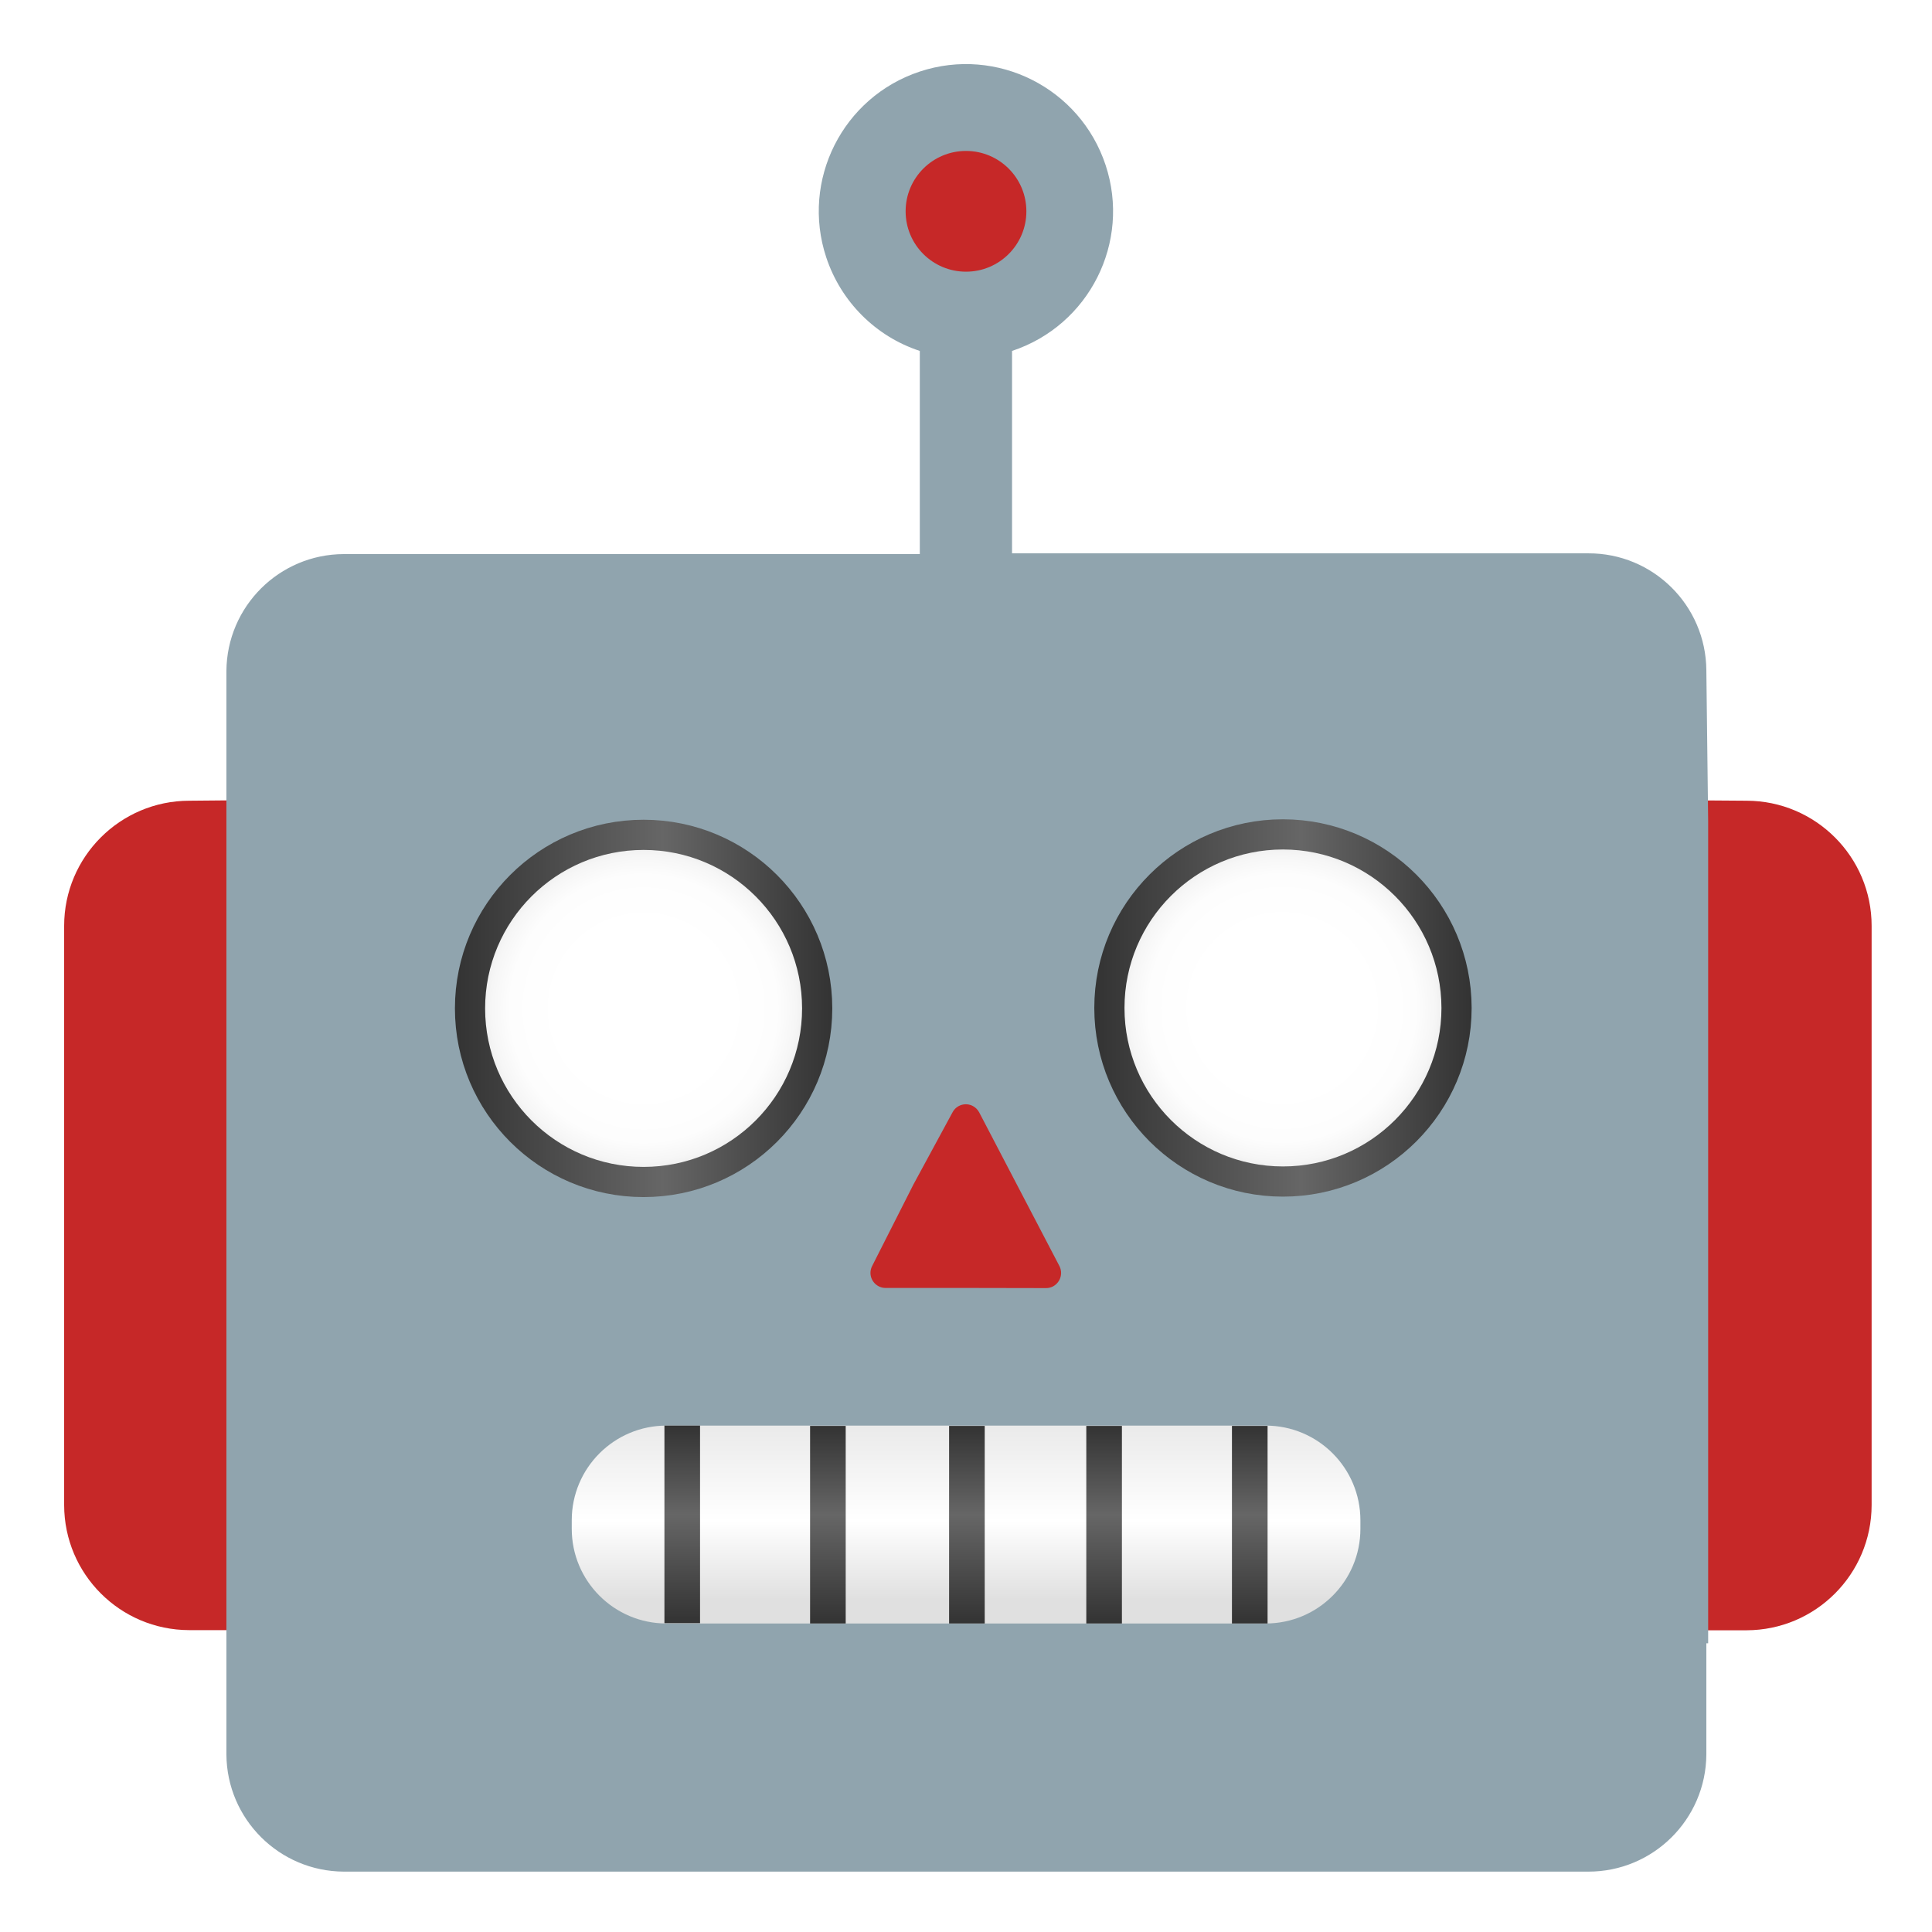
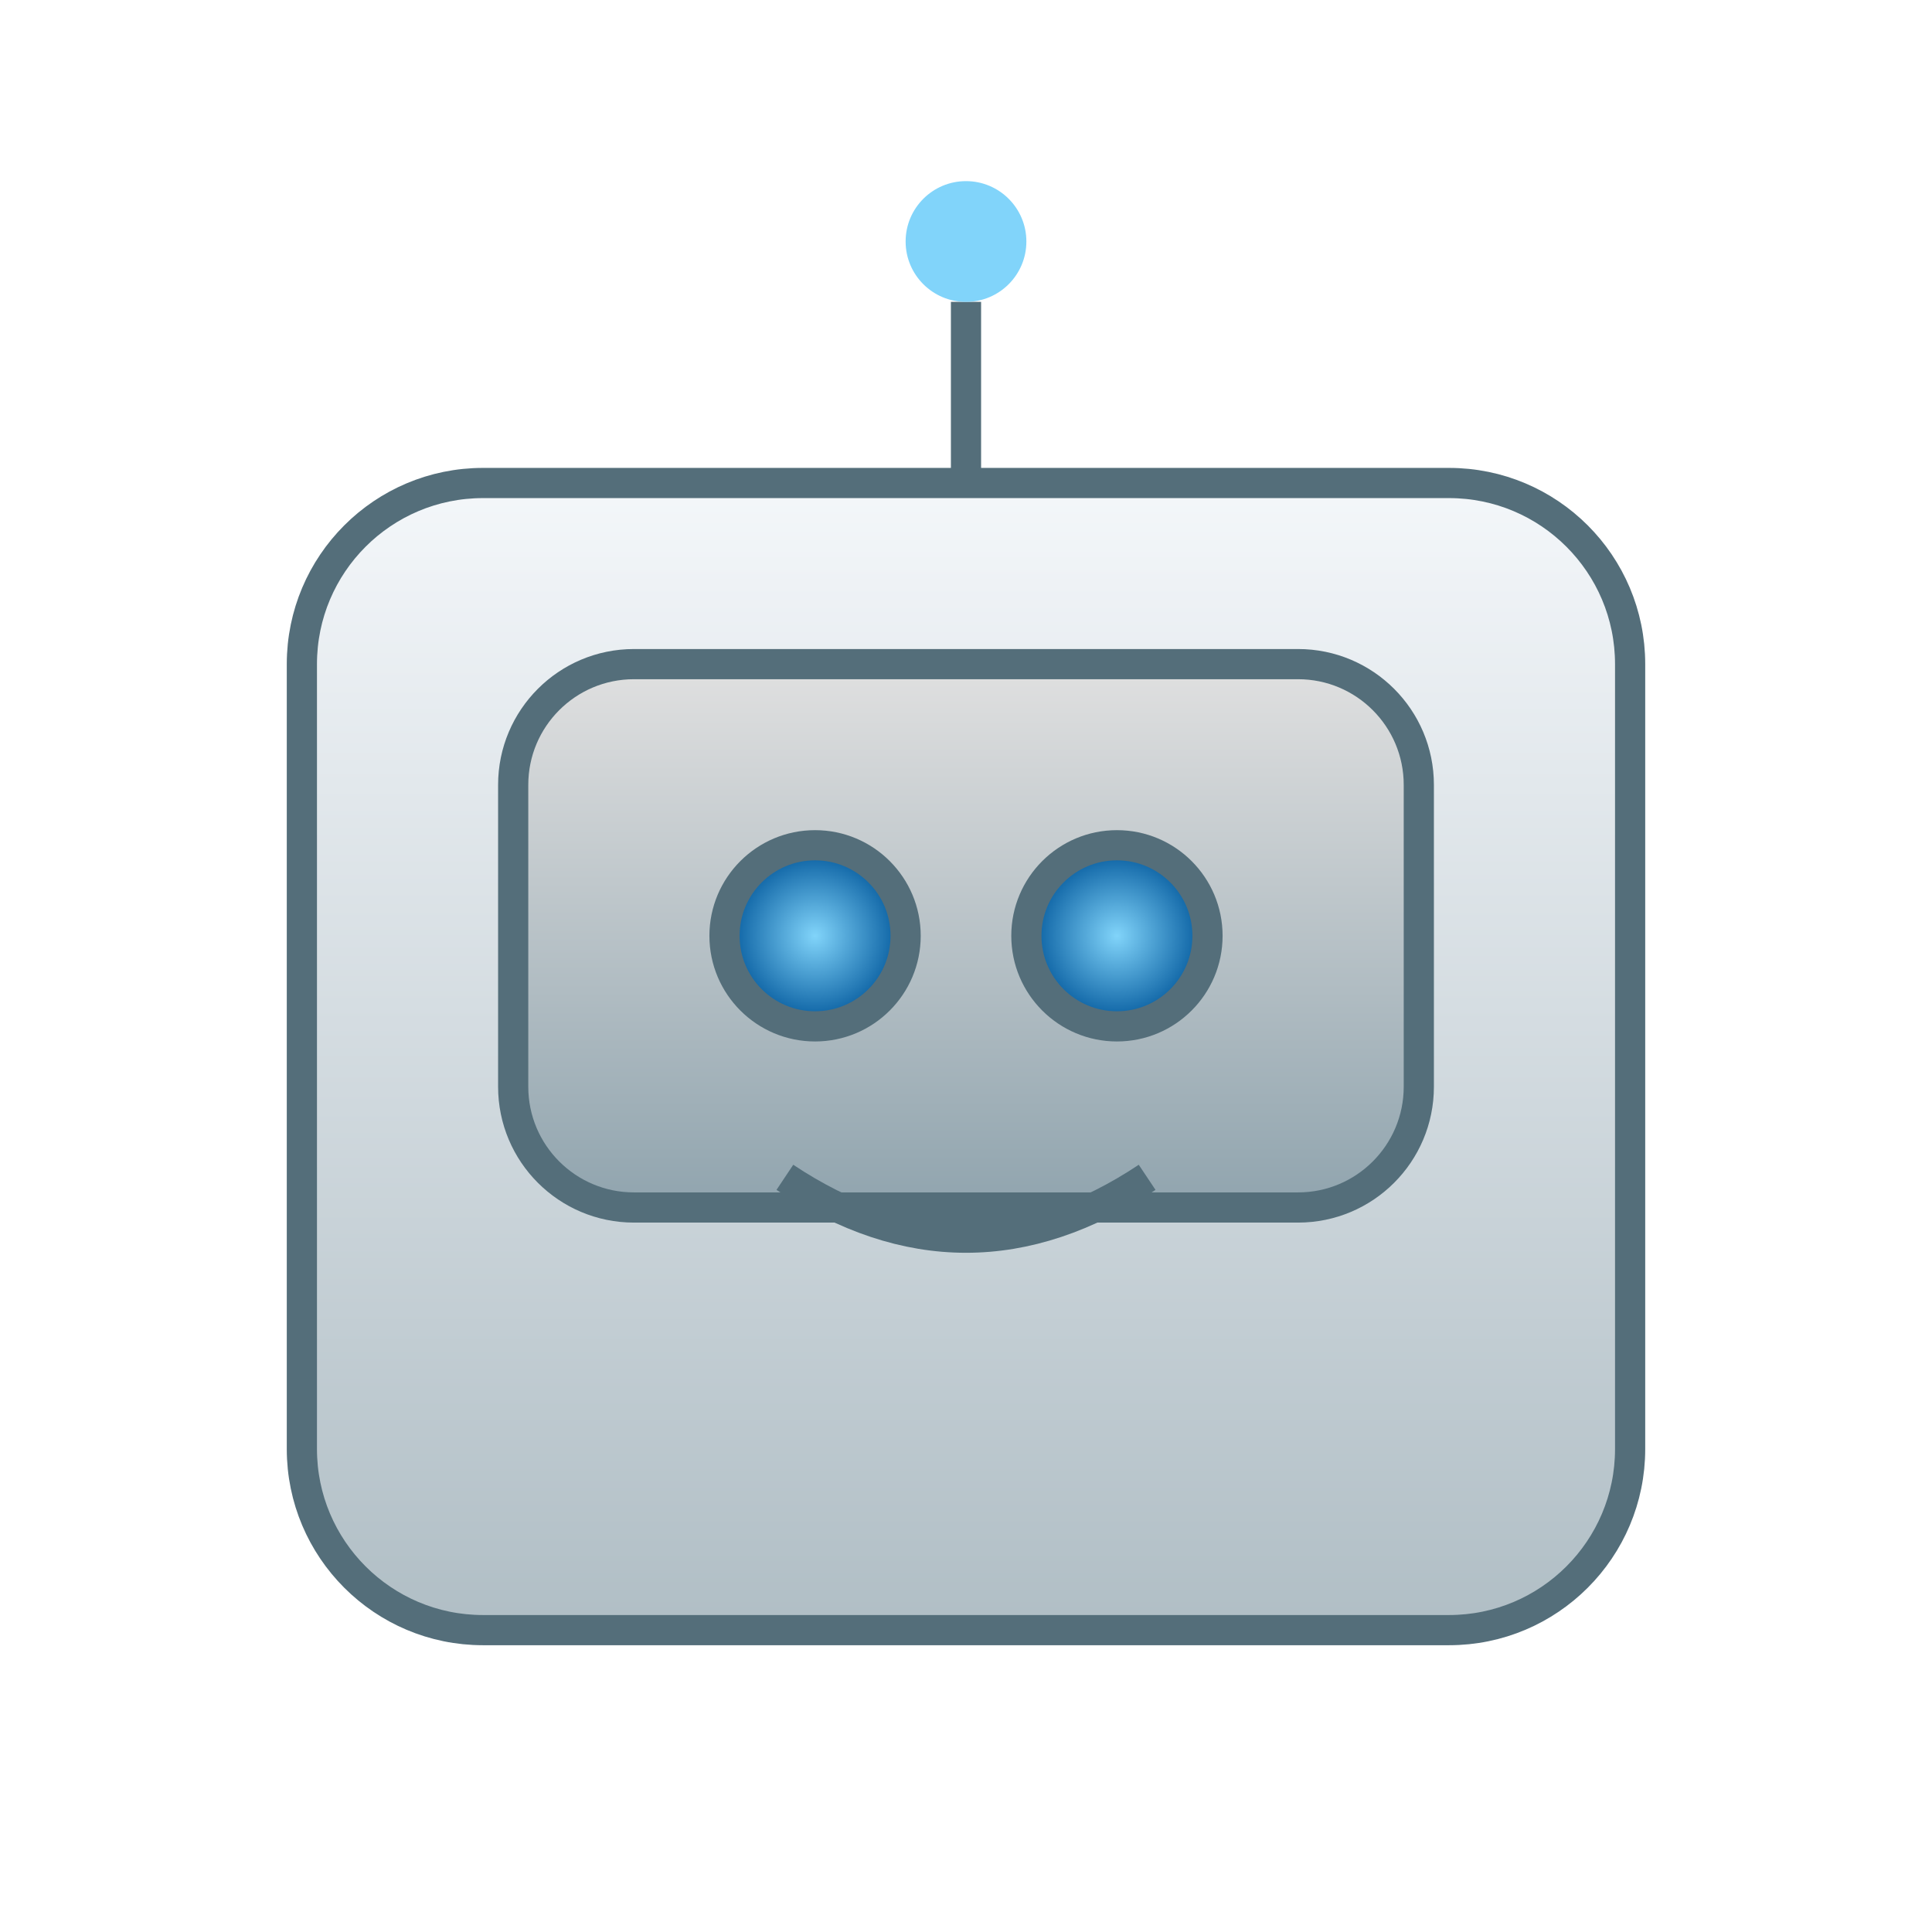
- <svg xmlns="http://www.w3.org/2000/svg" version="1.1" id="Layer_1" x="0px" y="0px" viewBox="0 0 128 128" style="enable-background:new 0 0 128 128;" xml:space="preserve">
-   <g id="facial_expressions">
-     <g id="robot">
-       <path style="fill:#C62828;" d="M12.53,53.05c-4.57,0.01-8.28,3.72-8.28,8.29v38.38c0.01,4.57,3.71,8.27,8.28,8.28h5.55V53    L12.53,53.05z" />
-       <path style="fill:#C62828;" d="M115.72,53.05c4.57,0.01,8.28,3.72,8.28,8.29v38.38c-0.01,4.57-3.71,8.28-8.28,8.29h-5.55v-55    L115.72,53.05z" />
-       <path style="fill:#90A4AE;" d="M113.17,54.41l-0.12-10c-0.03-4.3-3.53-7.77-7.83-7.75H67.05V23.25c5.11-1.69,7.89-7.2,6.2-12.31    c-1.69-5.11-7.2-7.89-12.31-6.2s-7.89,7.2-6.2,12.31c0.97,2.93,3.27,5.24,6.2,6.2v13.46H22.78c-4.28,0.01-7.75,3.47-7.78,7.75    v71.78c0.03,4.28,3.5,7.74,7.78,7.76h82.44c4.3,0.01,7.8-3.46,7.83-7.76v-7.37h0.12L113.17,54.41z" />
-       <path style="fill:#C62828;" d="M64,18c-2.21,0-4-1.79-4-4s1.79-4,4-4c2.21,0,4,1.79,4,4S66.21,18,64,18z" />
-     </g>
-     <g id="robot-face">
-       <g id="mouth">
-         <linearGradient id="SVGID_1_" gradientUnits="userSpaceOnUse" x1="64.005" y1="22.44" x2="64.005" y2="35.55" gradientTransform="matrix(1 0 0 -1 0 130)">
-           <stop offset="0.12" style="stop-color:#E0E0E0" />
-           <stop offset="0.52" style="stop-color:#FFFFFF" />
-           <stop offset="1" style="stop-color:#EAEAEA" />
-         </linearGradient>
-         <path style="fill:url(#SVGID_1_);" d="M44.15,94.45h39.71c3.46,0,6.27,2.81,6.27,6.27v0.57c0,3.46-2.81,6.27-6.27,6.27H44.15     c-3.46,0-6.27-2.81-6.27-6.27v-0.57C37.88,97.26,40.69,94.45,44.15,94.45z" />
-         <linearGradient id="SVGID_2_" gradientUnits="userSpaceOnUse" x1="54.85" y1="22.44" x2="54.85" y2="35.53" gradientTransform="matrix(1 0 0 -1 0 130)">
-           <stop offset="0" style="stop-color:#333333" />
-           <stop offset="0.55" style="stop-color:#666666" />
-           <stop offset="1" style="stop-color:#333333" />
-         </linearGradient>
-         <rect x="53.67" y="94.47" style="fill:url(#SVGID_2_);" width="2.36" height="13.09" />
-         <linearGradient id="SVGID_3_" gradientUnits="userSpaceOnUse" x1="64.06" y1="22.44" x2="64.06" y2="35.53" gradientTransform="matrix(1 0 0 -1 0 130)">
-           <stop offset="0" style="stop-color:#333333" />
-           <stop offset="0.55" style="stop-color:#666666" />
-           <stop offset="1" style="stop-color:#333333" />
-         </linearGradient>
-         <rect x="62.88" y="94.47" style="fill:url(#SVGID_3_);" width="2.36" height="13.09" />
-         <linearGradient id="SVGID_4_" gradientUnits="userSpaceOnUse" x1="73.15" y1="22.44" x2="73.15" y2="35.53" gradientTransform="matrix(1 0 0 -1 0 130)">
-           <stop offset="0" style="stop-color:#333333" />
-           <stop offset="0.55" style="stop-color:#666666" />
-           <stop offset="1" style="stop-color:#333333" />
-         </linearGradient>
-         <rect x="71.97" y="94.47" style="fill:url(#SVGID_4_);" width="2.36" height="13.09" />
-         <linearGradient id="SVGID_5_" gradientUnits="userSpaceOnUse" x1="82.8" y1="22.44" x2="82.8" y2="35.53" gradientTransform="matrix(1 0 0 -1 0 130)">
-           <stop offset="0" style="stop-color:#333333" />
-           <stop offset="0.55" style="stop-color:#666666" />
-           <stop offset="1" style="stop-color:#333333" />
-         </linearGradient>
-         <rect x="81.62" y="94.47" style="fill:url(#SVGID_5_);" width="2.36" height="13.09" />
-         <linearGradient id="SVGID_6_" gradientUnits="userSpaceOnUse" x1="45.2" y1="22.46" x2="45.2" y2="35.55" gradientTransform="matrix(1 0 0 -1 0 130)">
-           <stop offset="0" style="stop-color:#333333" />
-           <stop offset="0.55" style="stop-color:#666666" />
-           <stop offset="1" style="stop-color:#333333" />
-         </linearGradient>
-         <rect x="44.02" y="94.45" style="fill:url(#SVGID_6_);" width="2.36" height="13.09" />
-       </g>
-       <g id="nose">
-         <path style="fill:#C62828;" d="M64,85.33h-5.33c-0.55,0-1-0.45-1-1c0-0.16,0.04-0.31,0.11-0.45l2.74-5.41l2.59-4.78     c0.26-0.49,0.87-0.67,1.35-0.41c0.17,0.09,0.31,0.23,0.41,0.41l2.61,5l2.71,5.19c0.25,0.49,0.06,1.09-0.43,1.35     c-0.14,0.07-0.29,0.11-0.45,0.11L64,85.33z" />
-       </g>
-       <g id="eyes">
-         <radialGradient id="SVGID_7_" cx="42.64" cy="63.19" r="11.5" gradientTransform="matrix(1 0 0 -1 0 130)" gradientUnits="userSpaceOnUse">
-           <stop offset="0.48" style="stop-color:#FFFFFF" />
-           <stop offset="0.77" style="stop-color:#FDFDFD" />
-           <stop offset="0.88" style="stop-color:#F6F6F6" />
-           <stop offset="0.96" style="stop-color:#EBEBEB" />
-           <stop offset="1" style="stop-color:#E0E0E0" />
-         </radialGradient>
-         <circle style="fill:url(#SVGID_7_);" cx="42.64" cy="66.81" r="11.5" />
-         <linearGradient id="SVGID_8_" gradientUnits="userSpaceOnUse" x1="30.14" y1="63.19" x2="55.14" y2="63.19" gradientTransform="matrix(1 0 0 -1 0 130)">
-           <stop offset="0" style="stop-color:#333333" />
-           <stop offset="0.55" style="stop-color:#666666" />
-           <stop offset="1" style="stop-color:#333333" />
-         </linearGradient>
-         <circle style="fill:none;stroke:url(#SVGID_8_);stroke-width:2;stroke-miterlimit:10;" cx="42.64" cy="66.81" r="11.5" />
-         <radialGradient id="SVGID_9_" cx="84.95" cy="63.22" r="11.5" gradientTransform="matrix(1 0 0 -1 0 130)" gradientUnits="userSpaceOnUse">
-           <stop offset="0.48" style="stop-color:#FFFFFF" />
-           <stop offset="0.77" style="stop-color:#FDFDFD" />
-           <stop offset="0.88" style="stop-color:#F6F6F6" />
-           <stop offset="0.96" style="stop-color:#EBEBEB" />
-           <stop offset="1" style="stop-color:#E0E0E0" />
-         </radialGradient>
-         <path style="fill:url(#SVGID_9_);" d="M85,55.28c-6.35,0-11.5,5.15-11.5,11.5s5.15,11.5,11.5,11.5s11.5-5.15,11.5-11.5l0,0     C96.49,60.43,91.35,55.29,85,55.28z" />
-         <linearGradient id="SVGID_10_" gradientUnits="userSpaceOnUse" x1="72.45" y1="63.22" x2="97.45" y2="63.22" gradientTransform="matrix(1 0 0 -1 0 130)">
-           <stop offset="0" style="stop-color:#333333" />
-           <stop offset="0.55" style="stop-color:#666666" />
-           <stop offset="1" style="stop-color:#333333" />
-         </linearGradient>
-         <path style="fill:none;stroke:url(#SVGID_10_);stroke-width:2;stroke-miterlimit:10;" d="M85,55.28c-6.35,0-11.5,5.15-11.5,11.5     s5.15,11.5,11.5,11.5s11.5-5.15,11.5-11.5l0,0C96.49,60.43,91.35,55.29,85,55.28z" />
-       </g>
-     </g>
+ <svg xmlns="http://www.w3.org/2000/svg" viewBox="0 0 128 128">
+   <defs>
+     <linearGradient id="bodyGrad" x1="0" x2="0" y1="0" y2="1">
+       <stop offset="0%" stop-color="#f4f7fa" />
+       <stop offset="100%" stop-color="#b0bec5" />
+     </linearGradient>
+     <linearGradient id="faceGrad" x1="0" x2="0" y1="0" y2="1">
+       <stop offset="0%" stop-color="#e0e0e0" />
+       <stop offset="100%" stop-color="#90a4ae" />
+     </linearGradient>
+     <radialGradient id="eyeGrad" cx="0.5" cy="0.5" r="0.5">
+       <stop offset="0%" stop-color="#81d4fa" />
+       <stop offset="100%" stop-color="#01579b" />
+     </radialGradient>
+   </defs>
+   <g stroke="#546e7a" stroke-width="2" stroke-linejoin="round">
+     <rect x="20" y="32" width="88" height="76" rx="12" fill="url(#bodyGrad)" />
+     <rect x="34" y="44" width="60" height="36" rx="8" fill="url(#faceGrad)" />
+     <circle cx="54" cy="62" r="6" fill="url(#eyeGrad)" />
+     <circle cx="74" cy="62" r="6" fill="url(#eyeGrad)" />
+     <path d="M52 78 Q64 86 76 78" fill="none" />
+     <line x1="64" y1="32" x2="64" y2="20" />
+     <circle cx="64" cy="16" r="4" fill="#81d4fa" stroke="none" />
  </g>
</svg>
